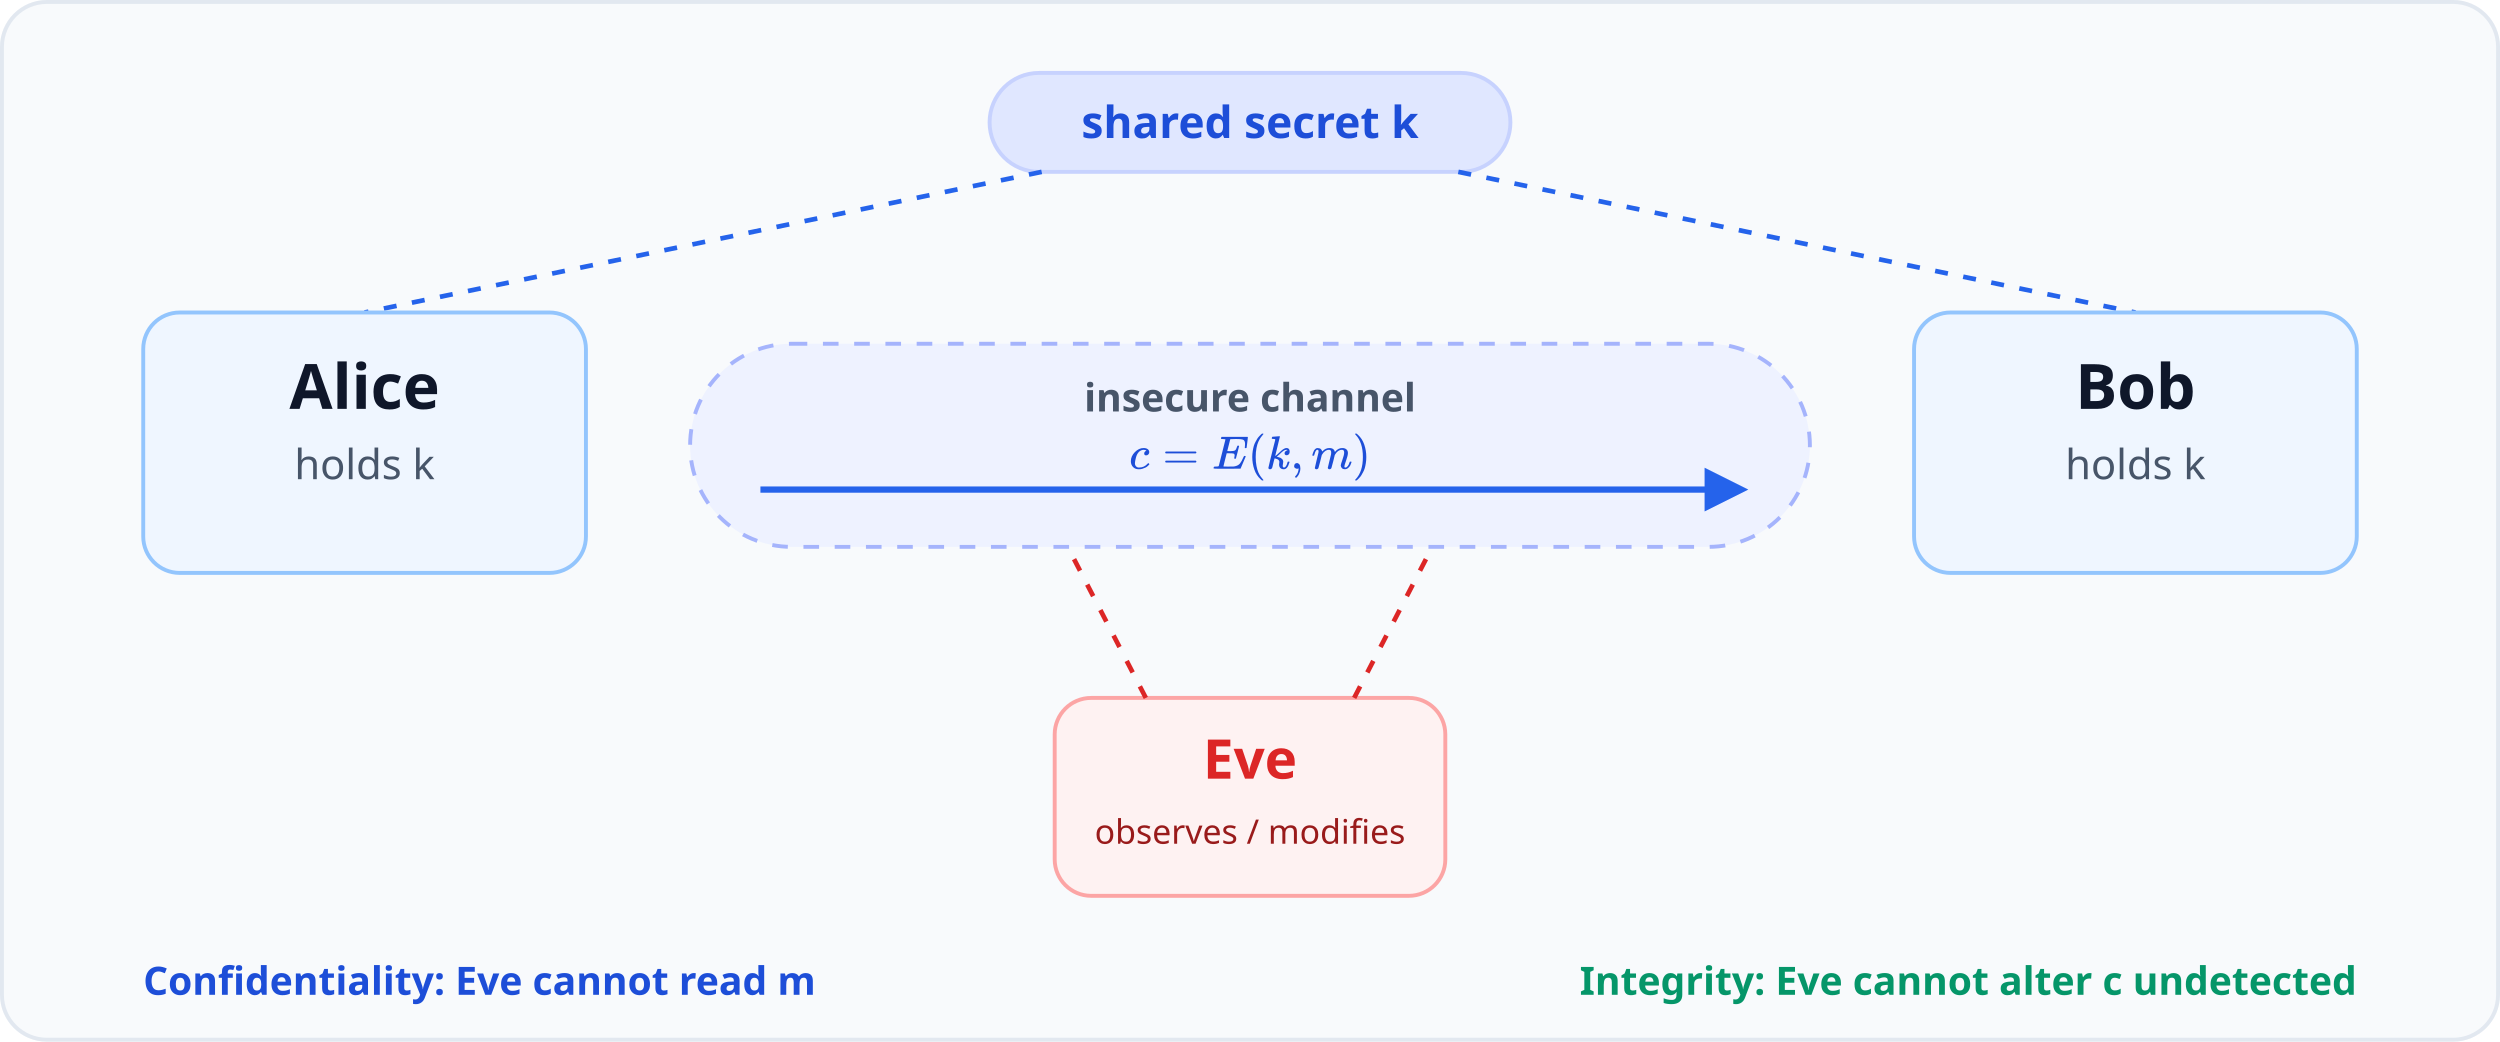
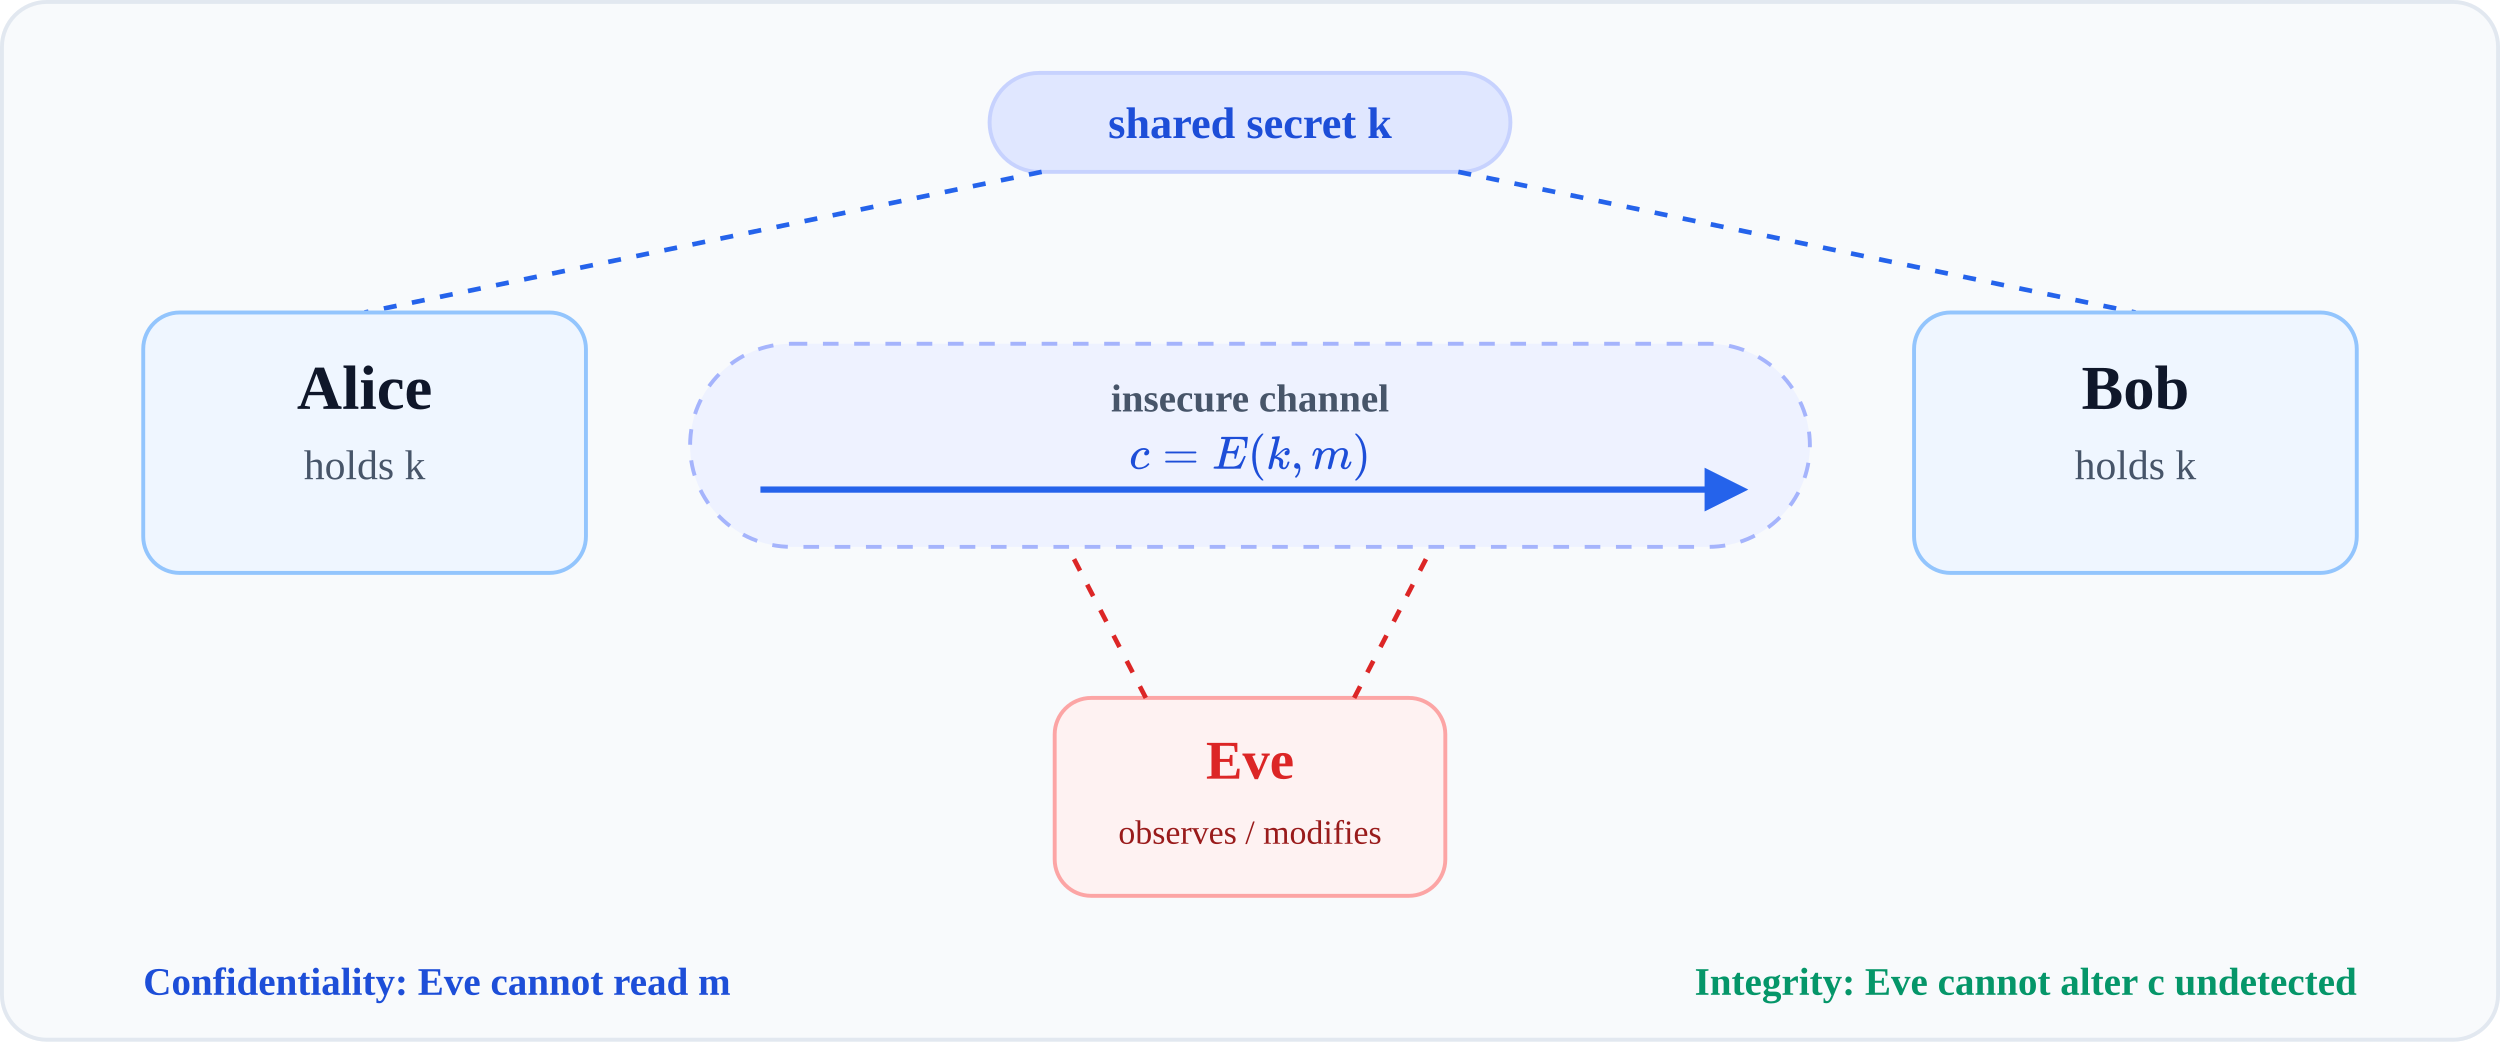
- <svg xmlns="http://www.w3.org/2000/svg" xmlns:xlink="http://www.w3.org/1999/xlink" viewBox="0 0 960 400" width="960" height="400" role="img" aria-labelledby="t d" font-family="'IBM Plex Sans', sans-serif">
+ <svg xmlns="http://www.w3.org/2000/svg" xmlns:xlink="http://www.w3.org/1999/xlink" viewBox="0 0 960 400" width="960" height="400" role="img" aria-labelledby="t d">
  <defs>
    <marker id="arrowBlue" viewBox="0 0 10 10" refX="8" refY="5" markerWidth="7" markerHeight="7" orient="auto-start-reverse">
      <path d="M 0 0 L 10 5 L 0 10 z" fill="#2563eb" />
    </marker>
    <marker id="arrowRed" viewBox="0 0 10 10" refX="8" refY="5" markerWidth="7" markerHeight="7" orient="auto-start-reverse">
      <path d="M 0 0 L 10 5 L 0 10 z" fill="#dc2626" />
    </marker>
    <marker id="arrowAmber" viewBox="0 0 10 10" refX="8" refY="5" markerWidth="7" markerHeight="7" orient="auto-start-reverse">
      <path d="M 0 0 L 10 5 L 0 10 z" fill="#d97706" />
    </marker>
    <marker id="arrowGray" viewBox="0 0 10 10" refX="8" refY="5" markerWidth="7" markerHeight="7" orient="auto-start-reverse">
      <path d="M 0 0 L 10 5 L 0 10 z" fill="#64748b" />
    </marker>
    <marker id="arrowGreen" viewBox="0 0 10 10" refX="8" refY="5" markerWidth="7" markerHeight="7" orient="auto-start-reverse">
      <path d="M 0 0 L 10 5 L 0 10 z" fill="#059669" />
    </marker>
  </defs>
  <rect width="960" height="400" rx="18" fill="#f8fafc" />
  <rect x="0.75" y="0.75" width="958.5" height="398.5" rx="17.25" fill="none" stroke="#e2e8f0" stroke-width="1.5" />
  <rect x="380" y="28" width="200" height="38" rx="19" fill="#e0e7ff" stroke="#c7d2fe" stroke-width="1.5" />
  <text x="480" y="53" font-size="17" fill="#1d4ed8" text-anchor="middle" font-weight="700">shared secret  k</text>
  <line x1="400" y1="66" x2="140" y2="120" stroke="#2563eb" stroke-width="1.8" stroke-dasharray="5 6" />
  <line x1="560" y1="66" x2="820" y2="120" stroke="#2563eb" stroke-width="1.8" stroke-dasharray="5 6" />
  <rect x="55" y="120" width="170" height="100" rx="14" fill="#eff6ff" stroke="#93c5fd" stroke-width="1.5" />
  <text x="140" y="157" font-size="24" fill="#0f172a" text-anchor="middle" font-weight="700">Alice</text>
  <text x="140" y="184" font-size="16" fill="#475569" text-anchor="middle" font-weight="400">holds  k</text>
  <rect x="735" y="120" width="170" height="100" rx="14" fill="#eff6ff" stroke="#93c5fd" stroke-width="1.5" />
  <text x="820" y="157" font-size="24" fill="#0f172a" text-anchor="middle" font-weight="700">Bob</text>
  <text x="820" y="184" font-size="16" fill="#475569" text-anchor="middle" font-weight="400">holds  k</text>
  <rect x="265" y="132" width="430" height="78" rx="39" fill="#eef2ff" stroke="#a5b4fc" stroke-width="1.5" stroke-dasharray="6 6" />
  <text x="480" y="158" font-size="15" fill="#475569" text-anchor="middle" font-weight="600">insecure channel</text>
  <line x1="292" y1="188" x2="668" y2="188" stroke="#2563eb" stroke-width="2.4" marker-end="url(#arrowBlue)" />
  <g role="img" aria-label="c = E(k, m)" data-tex="c = E(k, m)" transform="translate(433.63 180) scale(0.018)">
    <defs>
      <path id="MJX-6-TEX-I-1D450" d="M34 159Q34 268 120 355T306 442Q362 442 394 418T427 355Q427 326 408 306T360 285Q341 285 330 295T319 325T330 359T352 380T366 386H367Q367 388 361 392T340 400T306 404Q276 404 249 390Q228 381 206 359Q162 315 142 235T121 119Q121 73 147 50Q169 26 205 26H209Q321 26 394 111Q403 121 406 121Q410 121 419 112T429 98T420 83T391 55T346 25T282 0T202 -11Q127 -11 81 37T34 159Z" />
      <path id="MJX-6-TEX-N-3D" d="M56 347Q56 360 70 367H707Q722 359 722 347Q722 336 708 328L390 327H72Q56 332 56 347ZM56 153Q56 168 72 173H708Q722 163 722 153Q722 140 707 133H70Q56 140 56 153Z" />
      <path id="MJX-6-TEX-I-1D438" d="M492 213Q472 213 472 226Q472 230 477 250T482 285Q482 316 461 323T364 330H312Q311 328 277 192T243 52Q243 48 254 48T334 46Q428 46 458 48T518 61Q567 77 599 117T670 248Q680 270 683 272Q690 274 698 274Q718 274 718 261Q613 7 608 2Q605 0 322 0H133Q31 0 31 11Q31 13 34 25Q38 41 42 43T65 46Q92 46 125 49Q139 52 144 61Q146 66 215 342T285 622Q285 629 281 629Q273 632 228 634H197Q191 640 191 642T193 659Q197 676 203 680H757Q764 676 764 669Q764 664 751 557T737 447Q735 440 717 440H705Q698 445 698 453L701 476Q704 500 704 528Q704 558 697 578T678 609T643 625T596 632T532 634H485Q397 633 392 631Q388 629 386 622Q385 619 355 499T324 377Q347 376 372 376H398Q464 376 489 391T534 472Q538 488 540 490T557 493Q562 493 565 493T570 492T572 491T574 487T577 483L544 351Q511 218 508 216Q505 213 492 213Z" />
      <path id="MJX-6-TEX-N-28" d="M94 250Q94 319 104 381T127 488T164 576T202 643T244 695T277 729T302 750H315H319Q333 750 333 741Q333 738 316 720T275 667T226 581T184 443T167 250T184 58T225 -81T274 -167T316 -220T333 -241Q333 -250 318 -250H315H302L274 -226Q180 -141 137 -14T94 250Z" />
      <path id="MJX-6-TEX-I-1D458" d="M121 647Q121 657 125 670T137 683Q138 683 209 688T282 694Q294 694 294 686Q294 679 244 477Q194 279 194 272Q213 282 223 291Q247 309 292 354T362 415Q402 442 438 442Q468 442 485 423T503 369Q503 344 496 327T477 302T456 291T438 288Q418 288 406 299T394 328Q394 353 410 369T442 390L458 393Q446 405 434 405H430Q398 402 367 380T294 316T228 255Q230 254 243 252T267 246T293 238T320 224T342 206T359 180T365 147Q365 130 360 106T354 66Q354 26 381 26Q429 26 459 145Q461 153 479 153H483Q499 153 499 144Q499 139 496 130Q455 -11 378 -11Q333 -11 305 15T277 90Q277 108 280 121T283 145Q283 167 269 183T234 206T200 217T182 220H180Q168 178 159 139T145 81T136 44T129 20T122 7T111 -2Q98 -11 83 -11Q66 -11 57 -1T48 16Q48 26 85 176T158 471L195 616Q196 629 188 632T149 637H144Q134 637 131 637T124 640T121 647Z" />
      <path id="MJX-6-TEX-N-2C" d="M78 35T78 60T94 103T137 121Q165 121 187 96T210 8Q210 -27 201 -60T180 -117T154 -158T130 -185T117 -194Q113 -194 104 -185T95 -172Q95 -168 106 -156T131 -126T157 -76T173 -3V9L172 8Q170 7 167 6T161 3T152 1T140 0Q113 0 96 17Z" />
      <path id="MJX-6-TEX-I-1D45A" d="M21 287Q22 293 24 303T36 341T56 388T88 425T132 442T175 435T205 417T221 395T229 376L231 369Q231 367 232 367L243 378Q303 442 384 442Q401 442 415 440T441 433T460 423T475 411T485 398T493 385T497 373T500 364T502 357L510 367Q573 442 659 442Q713 442 746 415T780 336Q780 285 742 178T704 50Q705 36 709 31T724 26Q752 26 776 56T815 138Q818 149 821 151T837 153Q857 153 857 145Q857 144 853 130Q845 101 831 73T785 17T716 -10Q669 -10 648 17T627 73Q627 92 663 193T700 345Q700 404 656 404H651Q565 404 506 303L499 291L466 157Q433 26 428 16Q415 -11 385 -11Q372 -11 364 -4T353 8T350 18Q350 29 384 161L420 307Q423 322 423 345Q423 404 379 404H374Q288 404 229 303L222 291L189 157Q156 26 151 16Q138 -11 108 -11Q95 -11 87 -5T76 7T74 17Q74 30 112 181Q151 335 151 342Q154 357 154 369Q154 405 129 405Q107 405 92 377T69 316T57 280Q55 278 41 278H27Q21 284 21 287Z" />
      <path id="MJX-6-TEX-N-29" d="M60 749L64 750Q69 750 74 750H86L114 726Q208 641 251 514T294 250Q294 182 284 119T261 12T224 -76T186 -143T145 -194T113 -227T90 -246Q87 -249 86 -250H74Q66 -250 63 -250T58 -247T55 -238Q56 -237 66 -225Q221 -64 221 250T66 725Q56 737 55 738Q55 746 60 749Z" />
    </defs>
    <g stroke="#1d4ed8" fill="#1d4ed8" stroke-width="0" transform="scale(1,-1)">
      <g data-mml-node="math">
        <g data-mml-node="mi">
          <use data-c="1D450" xlink:href="#MJX-6-TEX-I-1D450" />
        </g>
        <g data-mml-node="mo" transform="translate(710.8,0)">
          <use data-c="3D" xlink:href="#MJX-6-TEX-N-3D" />
        </g>
        <g data-mml-node="mi" transform="translate(1766.6,0)">
          <use data-c="1D438" xlink:href="#MJX-6-TEX-I-1D438" />
        </g>
        <g data-mml-node="mo" transform="translate(2530.6,0)">
          <use data-c="28" xlink:href="#MJX-6-TEX-N-28" />
        </g>
        <g data-mml-node="mi" transform="translate(2919.6,0)">
          <use data-c="1D458" xlink:href="#MJX-6-TEX-I-1D458" />
        </g>
        <g data-mml-node="mo" transform="translate(3440.6,0)">
          <use data-c="2C" xlink:href="#MJX-6-TEX-N-2C" />
        </g>
        <g data-mml-node="mi" transform="translate(3885.2,0)">
          <use data-c="1D45A" xlink:href="#MJX-6-TEX-I-1D45A" />
        </g>
        <g data-mml-node="mo" transform="translate(4763.2,0)">
          <use data-c="29" xlink:href="#MJX-6-TEX-N-29" />
        </g>
      </g>
    </g>
  </g>
  <rect x="405" y="268" width="150" height="76" rx="14" fill="#fef2f2" stroke="#fca5a5" stroke-width="1.5" />
  <text x="480" y="299" font-size="21" fill="#dc2626" text-anchor="middle" font-weight="700">Eve</text>
  <text x="480" y="324" font-size="13" fill="#991b1b" text-anchor="middle" font-weight="400">observes / modifies</text>
  <line x1="440" y1="268" x2="410" y2="210" stroke="#dc2626" stroke-width="1.8" stroke-dasharray="5 6" />
  <line x1="520" y1="268" x2="550" y2="210" stroke="#dc2626" stroke-width="1.8" stroke-dasharray="5 6" />
  <text x="55" y="382" font-size="15" fill="#1d4ed8" text-anchor="start" font-weight="600">Confidentiality: Eve cannot read  m</text>
  <text x="905" y="382" font-size="15" fill="#059669" text-anchor="end" font-weight="600">Integrity: Eve cannot alter  c  undetected</text>
</svg>
